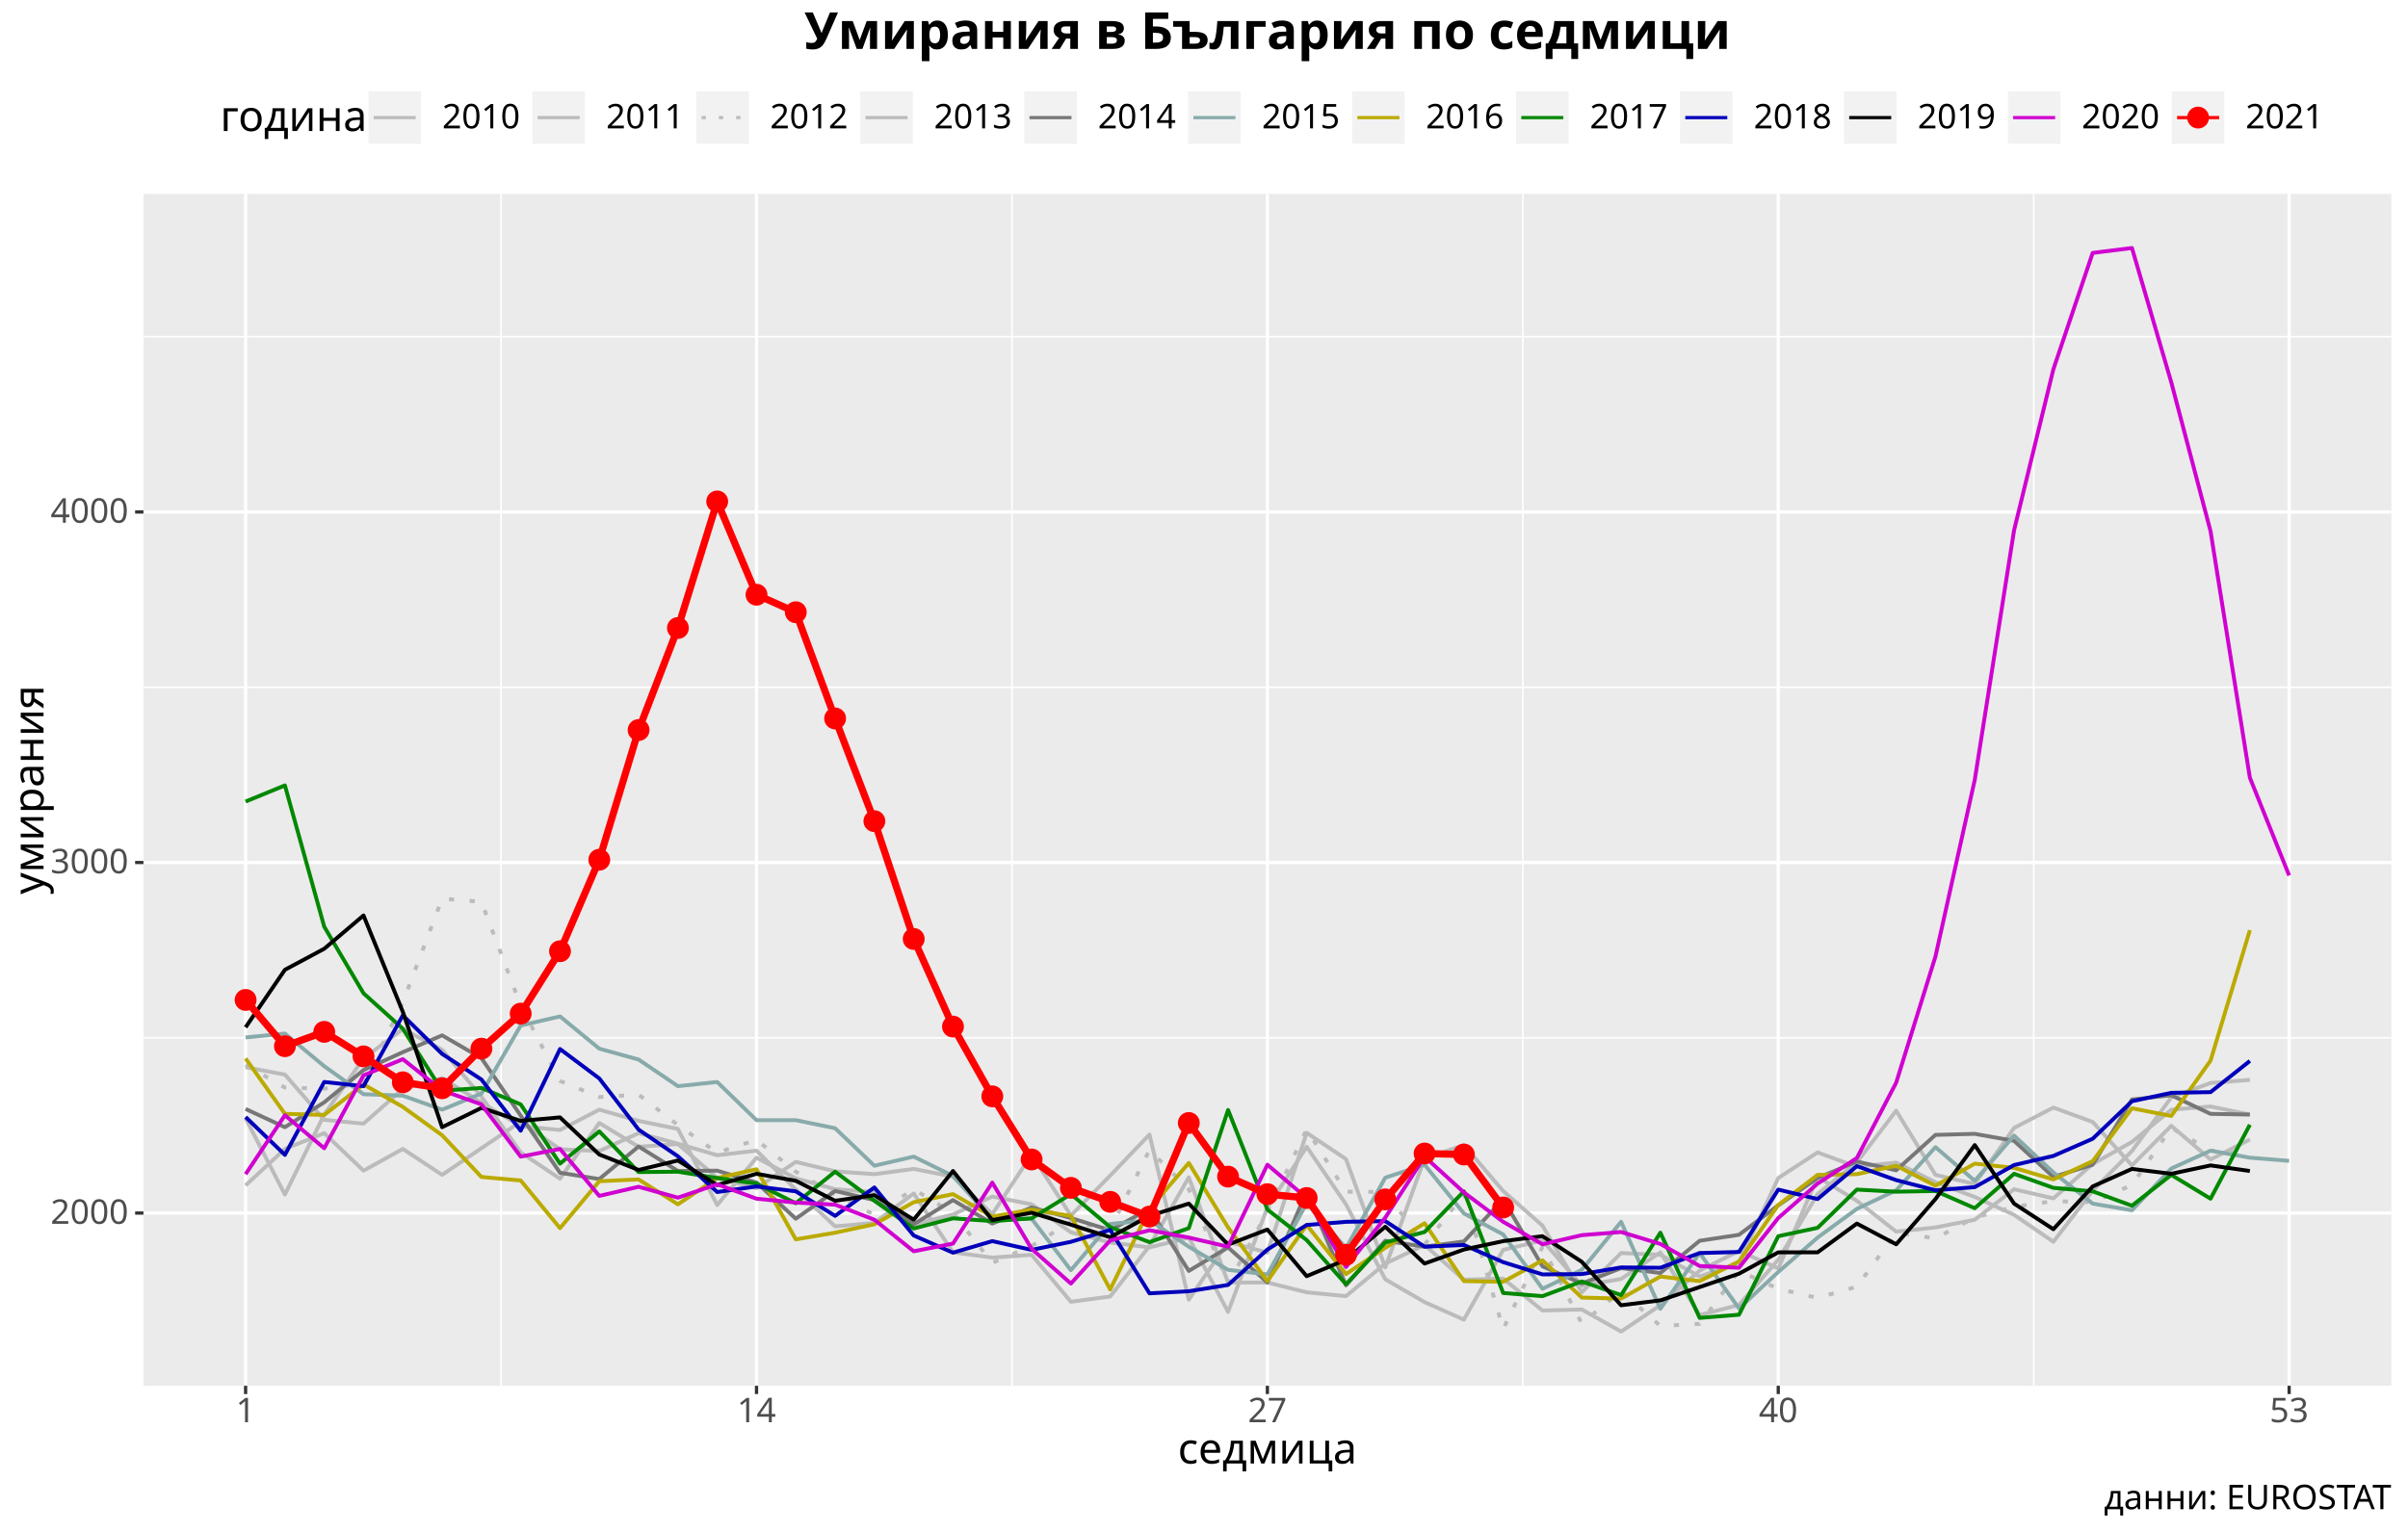
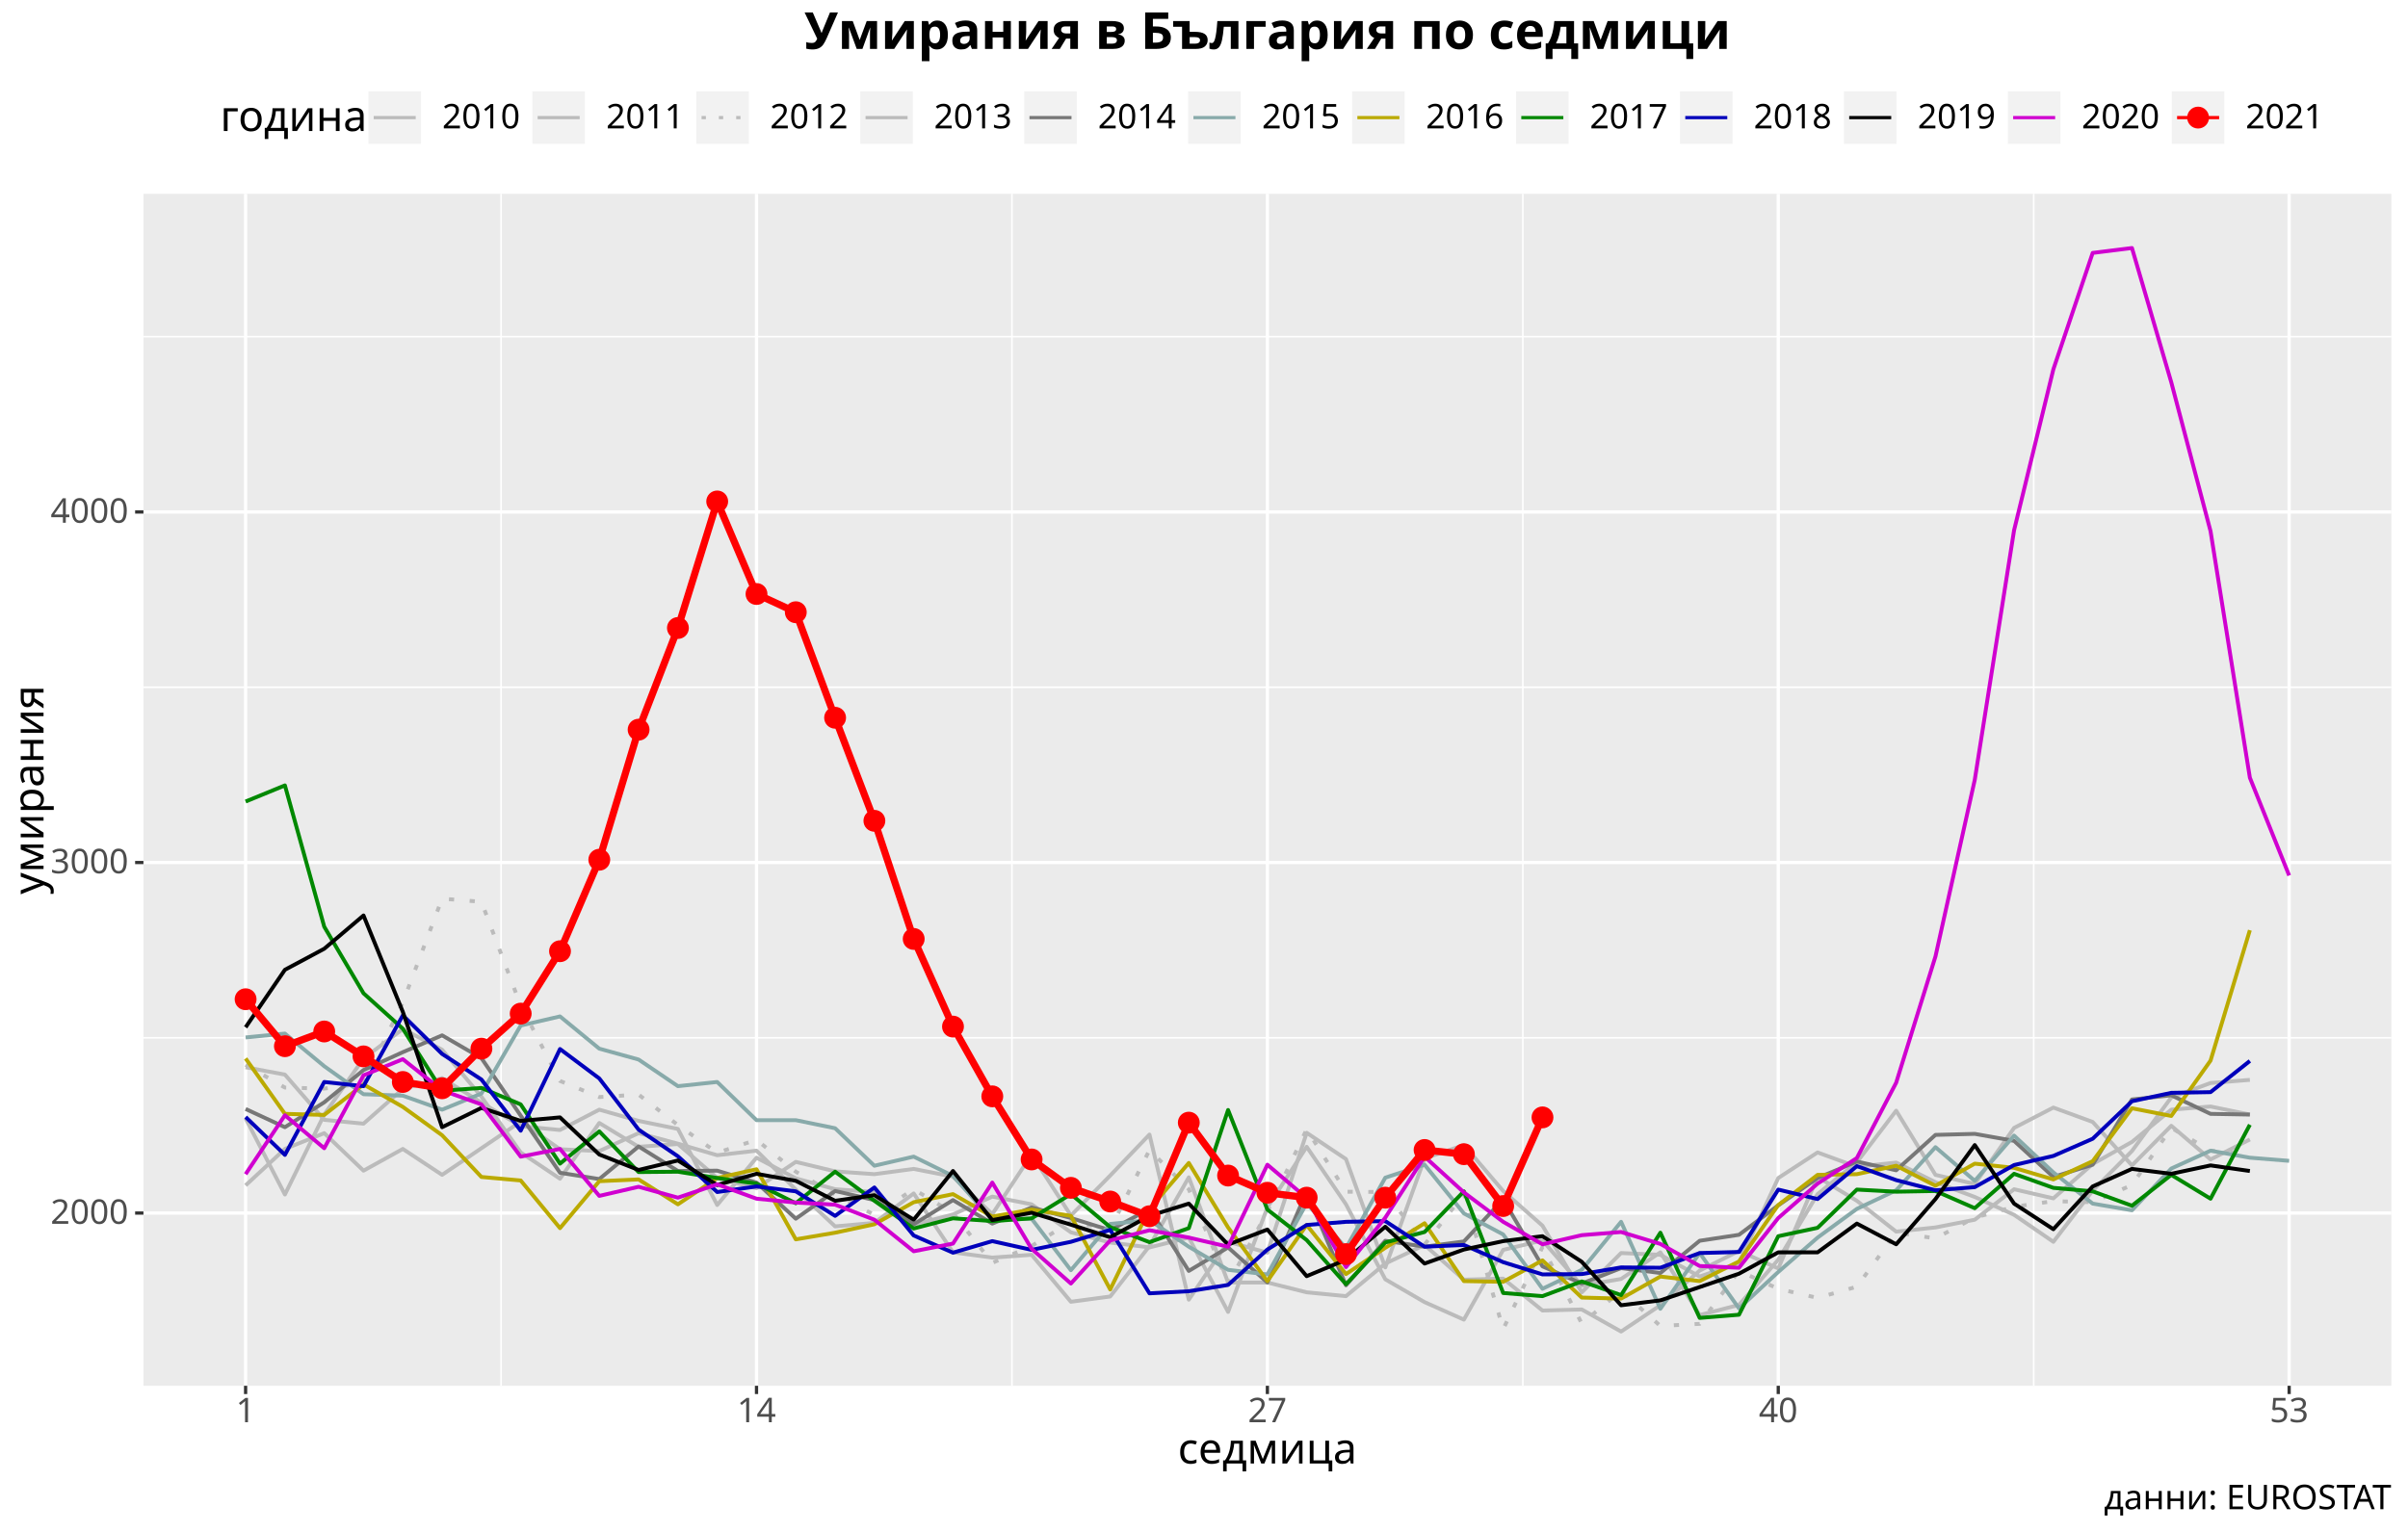
<svg xmlns="http://www.w3.org/2000/svg" class="svglite" viewBox="0 0 792.00 504.00">
  <defs>
    <style type="text/css">
    .svglite line, .svglite polyline, .svglite polygon, .svglite path, .svglite rect, .svglite circle {
      fill: none;
      stroke: #000000;
      stroke-linecap: round;
      stroke-linejoin: round;
      stroke-miterlimit: 10.00;
    }
  </style>
  </defs>
  <rect width="100%" height="100%" style="stroke: none; fill: #FFFFFF;" />
  <defs>
    <clipPath id="cpMC4wMHw3OTIuMDB8MC4wMHw1MDQuMDA=">
      <rect x="0.00" y="0.00" width="792.00" height="504.00" />
    </clipPath>
  </defs>
  <g clip-path="url(#cpMC4wMHw3OTIuMDB8MC4wMHw1MDQuMDA=)">
    <rect x="-0" y="-0" width="792.00" height="504.00" style="stroke-width: 1.07; stroke: #FFFFFF; fill: #FFFFFF;" />
  </g>
  <defs>
    <clipPath id="cpNDcuMTh8Nzg2LjUyfDYzLjc3fDQ1NS45MQ==">
      <rect x="47.18" y="63.77" width="739.34" height="392.14" />
    </clipPath>
  </defs>
  <g clip-path="url(#cpNDcuMTh8Nzg2LjUyfDYzLjc3fDQ1NS45MQ==)">
    <rect x="47.18" y="63.77" width="739.34" height="392.14" style="stroke-width: 1.07; stroke: none; fill: #EBEBEB;" />
    <polyline points="47.18,341.44 786.52,341.44 " style="stroke-width: 0.53; stroke: #FFFFFF; stroke-linecap: butt;" />
    <polyline points="47.18,226.11 786.52,226.11 " style="stroke-width: 0.53; stroke: #FFFFFF; stroke-linecap: butt;" />
    <polyline points="47.18,110.77 786.52,110.77 " style="stroke-width: 0.53; stroke: #FFFFFF; stroke-linecap: butt;" />
    <polyline points="164.80,455.91 164.80,63.77 " style="stroke-width: 0.53; stroke: #FFFFFF; stroke-linecap: butt;" />
    <polyline points="332.83,455.91 332.83,63.77 " style="stroke-width: 0.53; stroke: #FFFFFF; stroke-linecap: butt;" />
    <polyline points="500.87,455.91 500.87,63.77 " style="stroke-width: 0.53; stroke: #FFFFFF; stroke-linecap: butt;" />
    <polyline points="668.90,455.91 668.90,63.77 " style="stroke-width: 0.53; stroke: #FFFFFF; stroke-linecap: butt;" />
    <polyline points="47.18,399.10 786.52,399.10 " style="stroke-width: 1.07; stroke: #FFFFFF; stroke-linecap: butt;" />
    <polyline points="47.18,283.77 786.52,283.77 " style="stroke-width: 1.07; stroke: #FFFFFF; stroke-linecap: butt;" />
    <polyline points="47.18,168.44 786.52,168.44 " style="stroke-width: 1.07; stroke: #FFFFFF; stroke-linecap: butt;" />
    <polyline points="80.78,455.91 80.78,63.77 " style="stroke-width: 1.07; stroke: #FFFFFF; stroke-linecap: butt;" />
    <polyline points="248.82,455.91 248.82,63.77 " style="stroke-width: 1.07; stroke: #FFFFFF; stroke-linecap: butt;" />
    <polyline points="416.85,455.91 416.85,63.77 " style="stroke-width: 1.07; stroke: #FFFFFF; stroke-linecap: butt;" />
    <polyline points="584.88,455.91 584.88,63.77 " style="stroke-width: 1.07; stroke: #FFFFFF; stroke-linecap: butt;" />
    <polyline points="752.91,455.91 752.91,63.77 " style="stroke-width: 1.07; stroke: #FFFFFF; stroke-linecap: butt;" />
    <polyline points="80.78,367.96 93.71,392.99 106.64,366.69 119.56,348.24 132.49,338.55 145.41,345.36 158.34,360.81 171.26,379.15 184.19,387.80 197.11,369.46 210.04,377.30 222.97,376.38 235.89,387.57 248.82,390.91 261.74,382.26 274.67,385.38 287.59,386.30 300.52,384.57 313.44,387.11 326.37,399.45 339.30,379.84 352.22,399.91 365.15,386.76 378.07,373.27 391.00,427.59 403.92,408.56 416.85,412.13 429.77,372.69 442.70,381.34 455.63,416.98 468.55,381.11 481.48,376.73 494.40,391.84 507.33,403.25 520.25,425.17 533.18,412.25 546.10,412.83 559.03,419.98 571.96,415.48 584.88,387.57 597.81,379.15 610.73,383.88 623.66,382.49 636.58,388.95 649.51,393.80 662.44,399.68 675.36,408.56 688.29,391.72 701.21,378.69 714.14,361.04 727.06,356.31 739.99,355.28 " style="stroke-width: 1.28; stroke: #BBBBBB; stroke-linecap: butt;" />
    <polyline points="80.78,351.12 93.71,353.55 106.64,368.42 119.56,369.69 132.49,358.27 145.41,354.70 158.34,362.77 171.26,370.50 184.19,371.77 197.11,365.08 210.04,368.77 222.97,371.42 235.89,396.45 248.82,380.88 261.74,387.68 274.67,391.26 287.59,392.18 300.52,402.91 313.44,399.56 326.37,393.68 339.30,396.22 352.22,405.44 365.15,408.79 378.07,410.40 391.00,407.17 403.92,431.62 416.85,397.26 429.77,377.30 442.70,396.22 455.63,420.90 468.55,428.40 481.48,434.16 494.40,411.21 507.33,408.10 520.25,422.97 533.18,420.78 546.10,412.02 559.03,432.66 571.96,429.32 584.88,414.44 597.81,392.87 610.73,382.38 623.66,365.42 636.58,386.53 649.51,389.53 662.44,371.08 675.36,364.39 688.29,369.12 701.21,383.42 714.14,370.38 727.06,381.46 739.99,374.88 " style="stroke-width: 1.28; stroke: #BBBBBB; stroke-linecap: butt;" />
    <polyline points="80.78,350.32 93.71,357.81 106.64,358.16 119.56,356.43 132.49,329.79 145.41,295.65 158.34,296.69 171.26,330.83 184.19,355.62 197.11,360.93 210.04,360.12 222.97,370.15 235.89,379.26 248.82,375.00 261.74,385.49 274.67,392.99 287.59,399.68 300.52,391.26 313.44,399.10 326.37,415.48 339.30,409.94 352.22,401.98 365.15,404.41 378.07,378.34 391.00,391.26 403.92,422.40 416.85,398.64 429.77,371.54 442.70,392.07 455.63,392.18 468.55,409.48 481.48,392.87 494.40,437.28 507.33,410.29 520.25,435.43 533.18,424.70 546.10,436.24 559.03,435.55 571.96,418.13 584.88,424.01 597.81,427.01 610.73,423.32 623.66,405.56 636.58,407.41 649.51,400.60 662.44,397.03 675.36,395.18 688.29,395.53 701.21,389.87 714.14,371.08 727.06,378.57 739.99,379.73 " style="stroke-width: 1.28; stroke: #BBBBBB; stroke-dasharray: 1.71,5.12; stroke-linecap: butt;" />
    <polyline points="80.78,389.99 93.71,378.00 106.64,372.81 119.56,385.15 132.49,378.00 145.41,386.53 158.34,377.77 171.26,369.00 184.19,378.11 197.11,378.69 210.04,372.81 222.97,376.27 235.89,380.07 248.82,378.57 261.74,391.37 274.67,403.48 287.59,402.33 300.52,392.64 313.44,412.02 326.37,413.75 339.30,412.83 352.22,428.28 365.15,426.55 378.07,409.94 391.00,387.34 403.92,421.94 416.85,421.94 429.77,425.17 442.70,426.43 455.63,415.71 468.55,409.60 481.48,421.01 494.40,420.67 507.33,431.16 520.25,430.82 533.18,438.08 546.10,429.43 559.03,418.02 571.96,411.56 584.88,417.32 597.81,387.22 610.73,395.06 623.66,405.21 636.58,403.83 649.51,401.29 662.44,391.26 675.36,394.26 688.29,382.96 701.21,375.69 714.14,365.08 727.06,364.04 739.99,366.69 " style="stroke-width: 1.28; stroke: #BBBBBB; stroke-linecap: butt;" />
    <polyline points="80.78,364.85 93.71,370.85 106.64,362.66 119.56,352.05 132.49,346.16 145.41,340.63 158.34,348.13 171.26,367.04 184.19,385.84 197.11,387.91 210.04,377.19 222.97,385.26 235.89,385.15 248.82,389.07 261.74,400.95 274.67,391.84 287.59,394.83 300.52,402.79 313.44,394.83 326.37,402.56 339.30,397.26 352.22,400.72 365.15,404.75 378.07,397.72 391.00,418.13 403.92,410.40 416.85,421.94 429.77,392.07 442.70,422.86 455.63,408.21 468.55,410.17 481.48,408.44 494.40,394.60 507.33,416.63 520.25,422.28 533.18,417.21 546.10,418.82 559.03,408.21 571.96,406.25 584.88,396.56 597.81,387.57 610.73,382.15 623.66,385.03 636.58,373.38 649.51,373.04 662.44,375.34 675.36,387.22 688.29,383.19 701.21,361.73 714.14,360.35 727.06,366.46 739.99,366.69 " style="stroke-width: 1.28; stroke: #777777; stroke-linecap: butt;" />
    <polyline points="80.78,341.32 93.71,340.05 106.64,350.78 119.56,360.00 132.49,360.47 145.41,365.08 158.34,359.77 171.26,337.40 184.19,334.40 197.11,345.01 210.04,348.59 222.97,357.35 235.89,355.97 248.82,368.54 261.74,368.54 274.67,371.19 287.59,383.53 300.52,380.53 313.44,386.88 326.37,401.29 339.30,400.95 352.22,417.90 365.15,402.68 378.07,401.41 391.00,410.17 403.92,417.78 416.85,419.28 429.77,395.87 442.70,410.63 455.63,387.45 468.55,383.19 481.48,399.22 494.40,406.14 507.33,424.01 520.25,417.78 533.18,401.98 546.10,430.59 559.03,412.25 571.96,430.47 584.88,418.48 597.81,407.17 610.73,397.72 623.66,391.60 636.58,377.42 649.51,388.49 662.44,373.61 675.36,385.72 688.29,395.99 701.21,398.18 714.14,384.45 727.06,378.57 739.99,380.88 752.91,381.92 " style="stroke-width: 1.28; stroke: #88AAAA; stroke-linecap: butt;" />
    <polyline points="80.78,348.24 93.71,366.46 106.64,366.81 119.56,356.78 132.49,364.16 145.41,373.50 158.34,387.22 171.26,388.38 184.19,404.06 197.11,388.61 210.04,388.03 222.97,396.22 235.89,387.57 248.82,384.69 261.74,407.75 274.67,405.56 287.59,402.79 300.52,395.53 313.44,392.87 326.37,400.25 339.30,397.95 352.22,400.02 365.15,424.24 378.07,397.72 391.00,382.61 403.92,403.83 416.85,421.48 429.77,403.02 442.70,419.17 455.63,410.52 468.55,402.45 481.48,421.48 494.40,421.71 507.33,414.67 520.25,426.90 533.18,427.24 546.10,419.98 559.03,421.48 571.96,415.02 584.88,396.45 597.81,386.53 610.73,386.30 623.66,383.53 636.58,390.11 649.51,382.84 662.44,384.22 675.36,388.03 688.29,382.03 701.21,364.62 714.14,367.15 727.06,348.93 739.99,306.03 " style="stroke-width: 1.28; stroke: #BBAA00; stroke-linecap: butt;" />
    <polyline points="80.78,263.70 93.71,258.40 106.64,304.88 119.56,326.79 132.49,338.44 145.41,358.85 158.34,357.93 171.26,363.35 184.19,382.84 197.11,372.23 210.04,385.61 222.97,385.49 235.89,387.57 248.82,389.41 261.74,395.87 274.67,385.49 287.59,395.06 300.52,404.18 313.44,400.83 326.37,401.75 339.30,400.83 352.22,392.87 365.15,403.71 378.07,408.67 391.00,404.06 403.92,365.19 416.85,397.95 429.77,407.98 442.70,422.51 455.63,408.79 468.55,405.33 481.48,391.95 494.40,425.40 507.33,426.43 520.25,421.59 533.18,426.09 546.10,405.56 559.03,433.59 571.96,432.55 584.88,406.71 597.81,403.95 610.73,391.37 623.66,392.07 636.58,391.84 649.51,397.49 662.44,386.18 675.36,390.80 688.29,391.95 701.21,396.68 714.14,386.53 727.06,394.37 739.99,370.04 " style="stroke-width: 1.28; stroke: #008800; stroke-linecap: butt;" />
    <polyline points="80.78,367.50 93.71,379.96 106.64,355.97 119.56,357.35 132.49,334.05 145.41,346.74 158.34,355.16 171.26,372.00 184.19,345.13 197.11,354.81 210.04,371.65 222.97,380.42 235.89,392.18 248.82,390.34 261.74,391.95 274.67,400.02 287.59,390.68 300.52,406.48 313.44,412.13 326.37,408.33 339.30,411.21 352.22,408.56 365.15,404.64 378.07,425.51 391.00,424.82 403.92,422.74 416.85,411.10 429.77,403.02 442.70,401.98 455.63,401.75 468.55,410.17 481.48,409.60 494.40,415.25 507.33,419.28 520.25,419.17 533.18,416.98 546.10,417.09 559.03,412.25 571.96,411.90 584.88,391.37 597.81,394.49 610.73,383.65 623.66,388.26 636.58,391.60 649.51,390.57 662.44,383.30 675.36,380.30 688.29,374.65 701.21,362.31 714.14,359.54 727.06,359.31 739.99,349.05 " style="stroke-width: 1.28; stroke: #0000BB; stroke-linecap: butt;" />
    <polyline points="80.78,337.98 93.71,319.06 106.64,312.14 119.56,301.19 132.49,332.90 145.41,370.85 158.34,364.50 171.26,368.77 184.19,367.62 197.11,379.84 210.04,384.92 222.97,381.80 235.89,389.87 248.82,386.18 261.74,388.49 274.67,395.06 287.59,393.22 300.52,401.29 313.44,385.26 326.37,401.41 339.30,398.99 352.22,402.91 365.15,407.06 378.07,400.02 391.00,395.99 403.92,409.48 416.85,404.52 429.77,419.86 442.70,414.44 455.63,403.60 468.55,415.71 481.48,411.10 494.40,408.33 507.33,406.71 520.25,415.13 533.18,429.43 546.10,427.82 559.03,423.44 571.96,419.05 584.88,412.02 597.81,412.02 610.73,402.56 623.66,409.37 636.58,394.49 649.51,376.73 662.44,395.99 675.36,404.41 688.29,390.34 701.21,384.57 714.14,386.18 727.06,383.42 739.99,385.26 " style="stroke-width: 1.28; stroke-linecap: butt;" />
    <polyline points="80.78,386.30 93.71,366.92 106.64,377.77 119.56,353.78 132.49,348.47 145.41,358.74 158.34,363.35 171.26,380.53 184.19,378.00 197.11,393.45 210.04,390.45 222.97,394.03 235.89,389.64 248.82,394.37 261.74,395.64 274.67,396.33 287.59,401.29 300.52,411.67 313.44,409.14 326.37,389.07 339.30,410.87 352.22,422.28 365.15,408.10 378.07,404.75 391.00,407.17 403.92,410.17 416.85,383.19 429.77,394.14 442.70,416.86 455.63,400.60 468.55,380.53 481.48,392.30 494.40,401.98 507.33,409.37 520.25,406.37 533.18,405.33 546.10,409.25 559.03,416.52 571.96,417.09 584.88,400.72 597.81,389.41 610.73,380.99 623.66,356.20 636.58,314.68 649.51,256.55 662.44,174.44 675.36,121.50 688.29,83.21 701.21,81.60 714.14,125.77 727.06,174.78 739.99,255.86 752.91,288.04 " style="stroke-width: 1.28; stroke: #D000D0; stroke-linecap: butt;" />
-     <polyline points="80.78,328.98 93.71,344.20 106.64,339.48 119.56,347.55 132.49,356.08 145.41,358.04 158.34,345.01 171.26,333.48 184.19,312.95 197.11,282.85 210.04,240.18 222.97,206.61 235.89,164.98 248.82,195.66 261.74,201.42 274.67,236.37 287.59,270.16 300.52,308.91 313.44,337.75 326.37,360.70 339.30,381.46 352.22,390.80 365.15,395.41 378.07,400.25 391.00,369.46 403.92,387.11 416.85,392.87 429.77,394.14 442.70,412.83 455.63,394.60 468.55,379.50 481.48,379.84 494.40,397.26 " style="stroke-width: 2.35; stroke: #FF0000; stroke-linecap: butt;" />
-     <circle cx="80.78" cy="328.98" r="3.24" style="stroke-width: 0.71; stroke: #FF0000; fill: #FF0000;" />
+     <polyline points="80.78,328.75 93.71,344.20 106.64,339.36 119.56,347.55 132.49,355.97 145.41,358.04 158.34,345.01 171.26,333.48 184.19,312.95 197.11,282.85 210.04,240.06 222.97,206.61 235.89,164.98 248.82,195.43 261.74,201.42 274.67,236.14 287.59,270.05 300.52,308.91 313.44,337.75 326.37,360.70 339.30,381.46 352.22,390.80 365.15,395.30 378.07,400.14 391.00,369.35 403.92,386.76 416.85,392.41 429.77,394.03 442.70,412.60 455.63,394.03 468.55,378.34 481.48,379.73 494.40,396.79 507.33,367.62 " style="stroke-width: 2.35; stroke: #FF0000; stroke-linecap: butt;" />
+     <circle cx="80.78" cy="328.75" r="3.24" style="stroke-width: 0.71; stroke: #FF0000; fill: #FF0000;" />
    <circle cx="93.71" cy="344.20" r="3.24" style="stroke-width: 0.71; stroke: #FF0000; fill: #FF0000;" />
-     <circle cx="106.64" cy="339.48" r="3.24" style="stroke-width: 0.71; stroke: #FF0000; fill: #FF0000;" />
+     <circle cx="106.64" cy="339.36" r="3.24" style="stroke-width: 0.71; stroke: #FF0000; fill: #FF0000;" />
    <circle cx="119.56" cy="347.55" r="3.24" style="stroke-width: 0.71; stroke: #FF0000; fill: #FF0000;" />
-     <circle cx="132.49" cy="356.08" r="3.24" style="stroke-width: 0.71; stroke: #FF0000; fill: #FF0000;" />
+     <circle cx="132.49" cy="355.97" r="3.24" style="stroke-width: 0.71; stroke: #FF0000; fill: #FF0000;" />
    <circle cx="145.41" cy="358.04" r="3.24" style="stroke-width: 0.71; stroke: #FF0000; fill: #FF0000;" />
    <circle cx="158.34" cy="345.01" r="3.24" style="stroke-width: 0.71; stroke: #FF0000; fill: #FF0000;" />
    <circle cx="171.26" cy="333.48" r="3.24" style="stroke-width: 0.71; stroke: #FF0000; fill: #FF0000;" />
    <circle cx="184.19" cy="312.95" r="3.24" style="stroke-width: 0.71; stroke: #FF0000; fill: #FF0000;" />
    <circle cx="197.11" cy="282.85" r="3.24" style="stroke-width: 0.71; stroke: #FF0000; fill: #FF0000;" />
-     <circle cx="210.04" cy="240.18" r="3.24" style="stroke-width: 0.71; stroke: #FF0000; fill: #FF0000;" />
+     <circle cx="210.04" cy="240.06" r="3.24" style="stroke-width: 0.71; stroke: #FF0000; fill: #FF0000;" />
    <circle cx="222.97" cy="206.61" r="3.24" style="stroke-width: 0.71; stroke: #FF0000; fill: #FF0000;" />
    <circle cx="235.89" cy="164.98" r="3.24" style="stroke-width: 0.71; stroke: #FF0000; fill: #FF0000;" />
-     <circle cx="248.82" cy="195.66" r="3.24" style="stroke-width: 0.71; stroke: #FF0000; fill: #FF0000;" />
+     <circle cx="248.82" cy="195.43" r="3.24" style="stroke-width: 0.71; stroke: #FF0000; fill: #FF0000;" />
    <circle cx="261.74" cy="201.42" r="3.24" style="stroke-width: 0.71; stroke: #FF0000; fill: #FF0000;" />
-     <circle cx="274.67" cy="236.37" r="3.24" style="stroke-width: 0.71; stroke: #FF0000; fill: #FF0000;" />
-     <circle cx="287.59" cy="270.16" r="3.24" style="stroke-width: 0.71; stroke: #FF0000; fill: #FF0000;" />
+     <circle cx="274.67" cy="236.14" r="3.24" style="stroke-width: 0.71; stroke: #FF0000; fill: #FF0000;" />
+     <circle cx="287.59" cy="270.05" r="3.24" style="stroke-width: 0.71; stroke: #FF0000; fill: #FF0000;" />
    <circle cx="300.52" cy="308.91" r="3.24" style="stroke-width: 0.71; stroke: #FF0000; fill: #FF0000;" />
    <circle cx="313.44" cy="337.75" r="3.24" style="stroke-width: 0.71; stroke: #FF0000; fill: #FF0000;" />
    <circle cx="326.37" cy="360.70" r="3.24" style="stroke-width: 0.71; stroke: #FF0000; fill: #FF0000;" />
    <circle cx="339.30" cy="381.46" r="3.24" style="stroke-width: 0.71; stroke: #FF0000; fill: #FF0000;" />
    <circle cx="352.22" cy="390.80" r="3.24" style="stroke-width: 0.71; stroke: #FF0000; fill: #FF0000;" />
-     <circle cx="365.15" cy="395.41" r="3.24" style="stroke-width: 0.71; stroke: #FF0000; fill: #FF0000;" />
-     <circle cx="378.07" cy="400.25" r="3.24" style="stroke-width: 0.71; stroke: #FF0000; fill: #FF0000;" />
-     <circle cx="391.00" cy="369.46" r="3.24" style="stroke-width: 0.71; stroke: #FF0000; fill: #FF0000;" />
-     <circle cx="403.92" cy="387.11" r="3.24" style="stroke-width: 0.71; stroke: #FF0000; fill: #FF0000;" />
-     <circle cx="416.85" cy="392.87" r="3.24" style="stroke-width: 0.71; stroke: #FF0000; fill: #FF0000;" />
-     <circle cx="429.77" cy="394.14" r="3.24" style="stroke-width: 0.71; stroke: #FF0000; fill: #FF0000;" />
-     <circle cx="442.70" cy="412.83" r="3.24" style="stroke-width: 0.71; stroke: #FF0000; fill: #FF0000;" />
-     <circle cx="455.63" cy="394.60" r="3.24" style="stroke-width: 0.71; stroke: #FF0000; fill: #FF0000;" />
-     <circle cx="468.55" cy="379.50" r="3.24" style="stroke-width: 0.71; stroke: #FF0000; fill: #FF0000;" />
-     <circle cx="481.48" cy="379.84" r="3.24" style="stroke-width: 0.71; stroke: #FF0000; fill: #FF0000;" />
-     <circle cx="494.40" cy="397.26" r="3.24" style="stroke-width: 0.71; stroke: #FF0000; fill: #FF0000;" />
+     <circle cx="365.15" cy="395.30" r="3.24" style="stroke-width: 0.71; stroke: #FF0000; fill: #FF0000;" />
+     <circle cx="378.07" cy="400.14" r="3.24" style="stroke-width: 0.71; stroke: #FF0000; fill: #FF0000;" />
+     <circle cx="391.00" cy="369.35" r="3.24" style="stroke-width: 0.71; stroke: #FF0000; fill: #FF0000;" />
+     <circle cx="403.92" cy="386.76" r="3.24" style="stroke-width: 0.71; stroke: #FF0000; fill: #FF0000;" />
+     <circle cx="416.85" cy="392.41" r="3.24" style="stroke-width: 0.71; stroke: #FF0000; fill: #FF0000;" />
+     <circle cx="429.77" cy="394.03" r="3.24" style="stroke-width: 0.71; stroke: #FF0000; fill: #FF0000;" />
+     <circle cx="442.70" cy="412.60" r="3.24" style="stroke-width: 0.71; stroke: #FF0000; fill: #FF0000;" />
+     <circle cx="455.63" cy="394.03" r="3.24" style="stroke-width: 0.71; stroke: #FF0000; fill: #FF0000;" />
+     <circle cx="468.55" cy="378.34" r="3.24" style="stroke-width: 0.71; stroke: #FF0000; fill: #FF0000;" />
+     <circle cx="481.48" cy="379.73" r="3.24" style="stroke-width: 0.71; stroke: #FF0000; fill: #FF0000;" />
+     <circle cx="494.40" cy="396.79" r="3.24" style="stroke-width: 0.71; stroke: #FF0000; fill: #FF0000;" />
+     <circle cx="507.33" cy="367.62" r="3.24" style="stroke-width: 0.71; stroke: #FF0000; fill: #FF0000;" />
  </g>
  <g clip-path="url(#cpMC4wMHw3OTIuMDB8MC4wMHw1MDQuMDA=)">
    <text x="42.25" y="402.64" text-anchor="end" style="font-size: 11.20px; fill: #4D4D4D; font-family: Calibri;" textLength="22.69px" lengthAdjust="spacingAndGlyphs">2000</text>
    <text x="42.25" y="287.31" text-anchor="end" style="font-size: 11.20px; fill: #4D4D4D; font-family: Calibri;" textLength="22.69px" lengthAdjust="spacingAndGlyphs">3000</text>
    <text x="42.25" y="171.98" text-anchor="end" style="font-size: 11.20px; fill: #4D4D4D; font-family: Calibri;" textLength="22.69px" lengthAdjust="spacingAndGlyphs">4000</text>
    <polyline points="44.44,399.10 47.18,399.10 " style="stroke-width: 1.07; stroke: #333333; stroke-linecap: butt;" />
    <polyline points="44.44,283.77 47.18,283.77 " style="stroke-width: 1.07; stroke: #333333; stroke-linecap: butt;" />
    <polyline points="44.44,168.44 47.18,168.44 " style="stroke-width: 1.07; stroke: #333333; stroke-linecap: butt;" />
    <polyline points="80.78,458.65 80.78,455.91 " style="stroke-width: 1.07; stroke: #333333; stroke-linecap: butt;" />
    <polyline points="248.82,458.65 248.82,455.91 " style="stroke-width: 1.07; stroke: #333333; stroke-linecap: butt;" />
    <polyline points="416.85,458.65 416.85,455.91 " style="stroke-width: 1.07; stroke: #333333; stroke-linecap: butt;" />
    <polyline points="584.88,458.65 584.88,455.91 " style="stroke-width: 1.07; stroke: #333333; stroke-linecap: butt;" />
    <polyline points="752.91,458.65 752.91,455.91 " style="stroke-width: 1.07; stroke: #333333; stroke-linecap: butt;" />
    <text x="80.78" y="467.91" text-anchor="middle" style="font-size: 11.20px; fill: #4D4D4D; font-family: Calibri;" textLength="5.67px" lengthAdjust="spacingAndGlyphs">1</text>
    <text x="248.82" y="467.91" text-anchor="middle" style="font-size: 11.20px; fill: #4D4D4D; font-family: Calibri;" textLength="11.35px" lengthAdjust="spacingAndGlyphs">14</text>
    <text x="416.85" y="467.91" text-anchor="middle" style="font-size: 11.20px; fill: #4D4D4D; font-family: Calibri;" textLength="11.35px" lengthAdjust="spacingAndGlyphs">27</text>
    <text x="584.88" y="467.91" text-anchor="middle" style="font-size: 11.20px; fill: #4D4D4D; font-family: Calibri;" textLength="11.35px" lengthAdjust="spacingAndGlyphs">40</text>
    <text x="752.91" y="467.91" text-anchor="middle" style="font-size: 11.20px; fill: #4D4D4D; font-family: Calibri;" textLength="11.35px" lengthAdjust="spacingAndGlyphs">53</text>
    <text x="416.85" y="481.49" text-anchor="middle" style="font-size: 14.00px; font-family: Calibri;" textLength="52.01px" lengthAdjust="spacingAndGlyphs">седмица</text>
    <text transform="translate(14.32,259.84) rotate(-90)" text-anchor="middle" style="font-size: 14.00px; font-family: Calibri;" textLength="59.11px" lengthAdjust="spacingAndGlyphs">умирания</text>
    <rect x="66.95" y="24.57" width="699.81" height="28.24" style="stroke-width: 1.07; stroke: none; fill: #FFFFFF;" />
    <text x="72.43" y="43.11" style="font-size: 14.00px; font-family: Calibri;" textLength="41.78px" lengthAdjust="spacingAndGlyphs">година</text>
    <rect x="121.18" y="30.05" width="17.28" height="17.28" style="stroke-width: 1.07; stroke: none; fill: #F2F2F2;" />
    <line x1="122.91" y1="38.69" x2="136.73" y2="38.69" style="stroke-width: 1.07; stroke: #BBBBBB; stroke-linecap: butt;" />
    <rect x="175.10" y="30.05" width="17.28" height="17.28" style="stroke-width: 1.07; stroke: none; fill: #F2F2F2;" />
    <line x1="176.83" y1="38.69" x2="190.66" y2="38.69" style="stroke-width: 1.07; stroke: #BBBBBB; stroke-linecap: butt;" />
    <rect x="229.03" y="30.05" width="17.28" height="17.28" style="stroke-width: 1.07; stroke: none; fill: #F2F2F2;" />
    <line x1="230.75" y1="38.69" x2="244.58" y2="38.69" style="stroke-width: 1.07; stroke: #BBBBBB; stroke-dasharray: 1.42,4.27; stroke-linecap: butt;" />
    <rect x="282.95" y="30.05" width="17.28" height="17.28" style="stroke-width: 1.07; stroke: none; fill: #F2F2F2;" />
    <line x1="284.68" y1="38.69" x2="298.50" y2="38.69" style="stroke-width: 1.07; stroke: #BBBBBB; stroke-linecap: butt;" />
    <rect x="336.87" y="30.05" width="17.28" height="17.28" style="stroke-width: 1.07; stroke: none; fill: #F2F2F2;" />
    <line x1="338.60" y1="38.69" x2="352.42" y2="38.69" style="stroke-width: 1.07; stroke: #777777; stroke-linecap: butt;" />
    <rect x="390.79" y="30.05" width="17.28" height="17.28" style="stroke-width: 1.07; stroke: none; fill: #F2F2F2;" />
    <line x1="392.52" y1="38.69" x2="406.34" y2="38.69" style="stroke-width: 1.07; stroke: #88AAAA; stroke-linecap: butt;" />
    <rect x="444.71" y="30.05" width="17.28" height="17.28" style="stroke-width: 1.07; stroke: none; fill: #F2F2F2;" />
    <line x1="446.44" y1="38.69" x2="460.27" y2="38.69" style="stroke-width: 1.07; stroke: #BBAA00; stroke-linecap: butt;" />
    <rect x="498.64" y="30.05" width="17.28" height="17.28" style="stroke-width: 1.07; stroke: none; fill: #F2F2F2;" />
    <line x1="500.36" y1="38.69" x2="514.19" y2="38.69" style="stroke-width: 1.07; stroke: #008800; stroke-linecap: butt;" />
    <rect x="552.56" y="30.05" width="17.28" height="17.28" style="stroke-width: 1.07; stroke: none; fill: #F2F2F2;" />
    <line x1="554.29" y1="38.69" x2="568.11" y2="38.69" style="stroke-width: 1.07; stroke: #0000BB; stroke-linecap: butt;" />
    <rect x="606.48" y="30.05" width="17.28" height="17.28" style="stroke-width: 1.07; stroke: none; fill: #F2F2F2;" />
    <line x1="608.21" y1="38.69" x2="622.03" y2="38.69" style="stroke-width: 1.07; stroke-linecap: butt;" />
    <rect x="660.40" y="30.05" width="17.28" height="17.28" style="stroke-width: 1.07; stroke: none; fill: #F2F2F2;" />
    <line x1="662.13" y1="38.69" x2="675.95" y2="38.69" style="stroke-width: 1.07; stroke: #D000D0; stroke-linecap: butt;" />
    <rect x="714.32" y="30.05" width="17.28" height="17.28" style="stroke-width: 1.07; stroke: none; fill: #F2F2F2;" />
    <line x1="716.05" y1="38.69" x2="729.88" y2="38.69" style="stroke-width: 1.07; stroke: #FF0000; stroke-linecap: butt;" />
    <circle cx="722.96" cy="38.69" r="3.24" style="stroke-width: 0.71; stroke: #FF0000; fill: #FF0000;" />
    <text x="145.44" y="42.23" style="font-size: 11.20px; font-family: Calibri;" textLength="22.69px" lengthAdjust="spacingAndGlyphs">2010</text>
    <text x="199.36" y="42.23" style="font-size: 11.20px; font-family: Calibri;" textLength="22.69px" lengthAdjust="spacingAndGlyphs">2011</text>
    <text x="253.28" y="42.23" style="font-size: 11.20px; font-family: Calibri;" textLength="22.69px" lengthAdjust="spacingAndGlyphs">2012</text>
    <text x="307.20" y="42.23" style="font-size: 11.20px; font-family: Calibri;" textLength="22.69px" lengthAdjust="spacingAndGlyphs">2013</text>
    <text x="361.12" y="42.23" style="font-size: 11.20px; font-family: Calibri;" textLength="22.69px" lengthAdjust="spacingAndGlyphs">2014</text>
    <text x="415.05" y="42.23" style="font-size: 11.20px; font-family: Calibri;" textLength="22.69px" lengthAdjust="spacingAndGlyphs">2015</text>
    <text x="468.97" y="42.23" style="font-size: 11.20px; font-family: Calibri;" textLength="22.69px" lengthAdjust="spacingAndGlyphs">2016</text>
    <text x="522.89" y="42.23" style="font-size: 11.20px; font-family: Calibri;" textLength="22.69px" lengthAdjust="spacingAndGlyphs">2017</text>
    <text x="576.81" y="42.23" style="font-size: 11.20px; font-family: Calibri;" textLength="22.69px" lengthAdjust="spacingAndGlyphs">2018</text>
    <text x="630.73" y="42.23" style="font-size: 11.20px; font-family: Calibri;" textLength="22.69px" lengthAdjust="spacingAndGlyphs">2019</text>
    <text x="684.66" y="42.23" style="font-size: 11.20px; font-family: Calibri;" textLength="22.69px" lengthAdjust="spacingAndGlyphs">2020</text>
    <text x="738.58" y="42.23" style="font-size: 11.20px; font-family: Calibri;" textLength="22.69px" lengthAdjust="spacingAndGlyphs">2021</text>
    <text x="416.85" y="16.10" text-anchor="middle" style="font-size: 16.80px; font-weight: bold; font-family: Calibri;" textLength="250.11px" lengthAdjust="spacingAndGlyphs">Умирания в България по седмици</text>
    <text x="786.52" y="496.53" text-anchor="end" style="font-size: 11.20px; font-family: Calibri;" textLength="82.91px" lengthAdjust="spacingAndGlyphs">данни: EUROSTAT</text>
  </g>
</svg>
